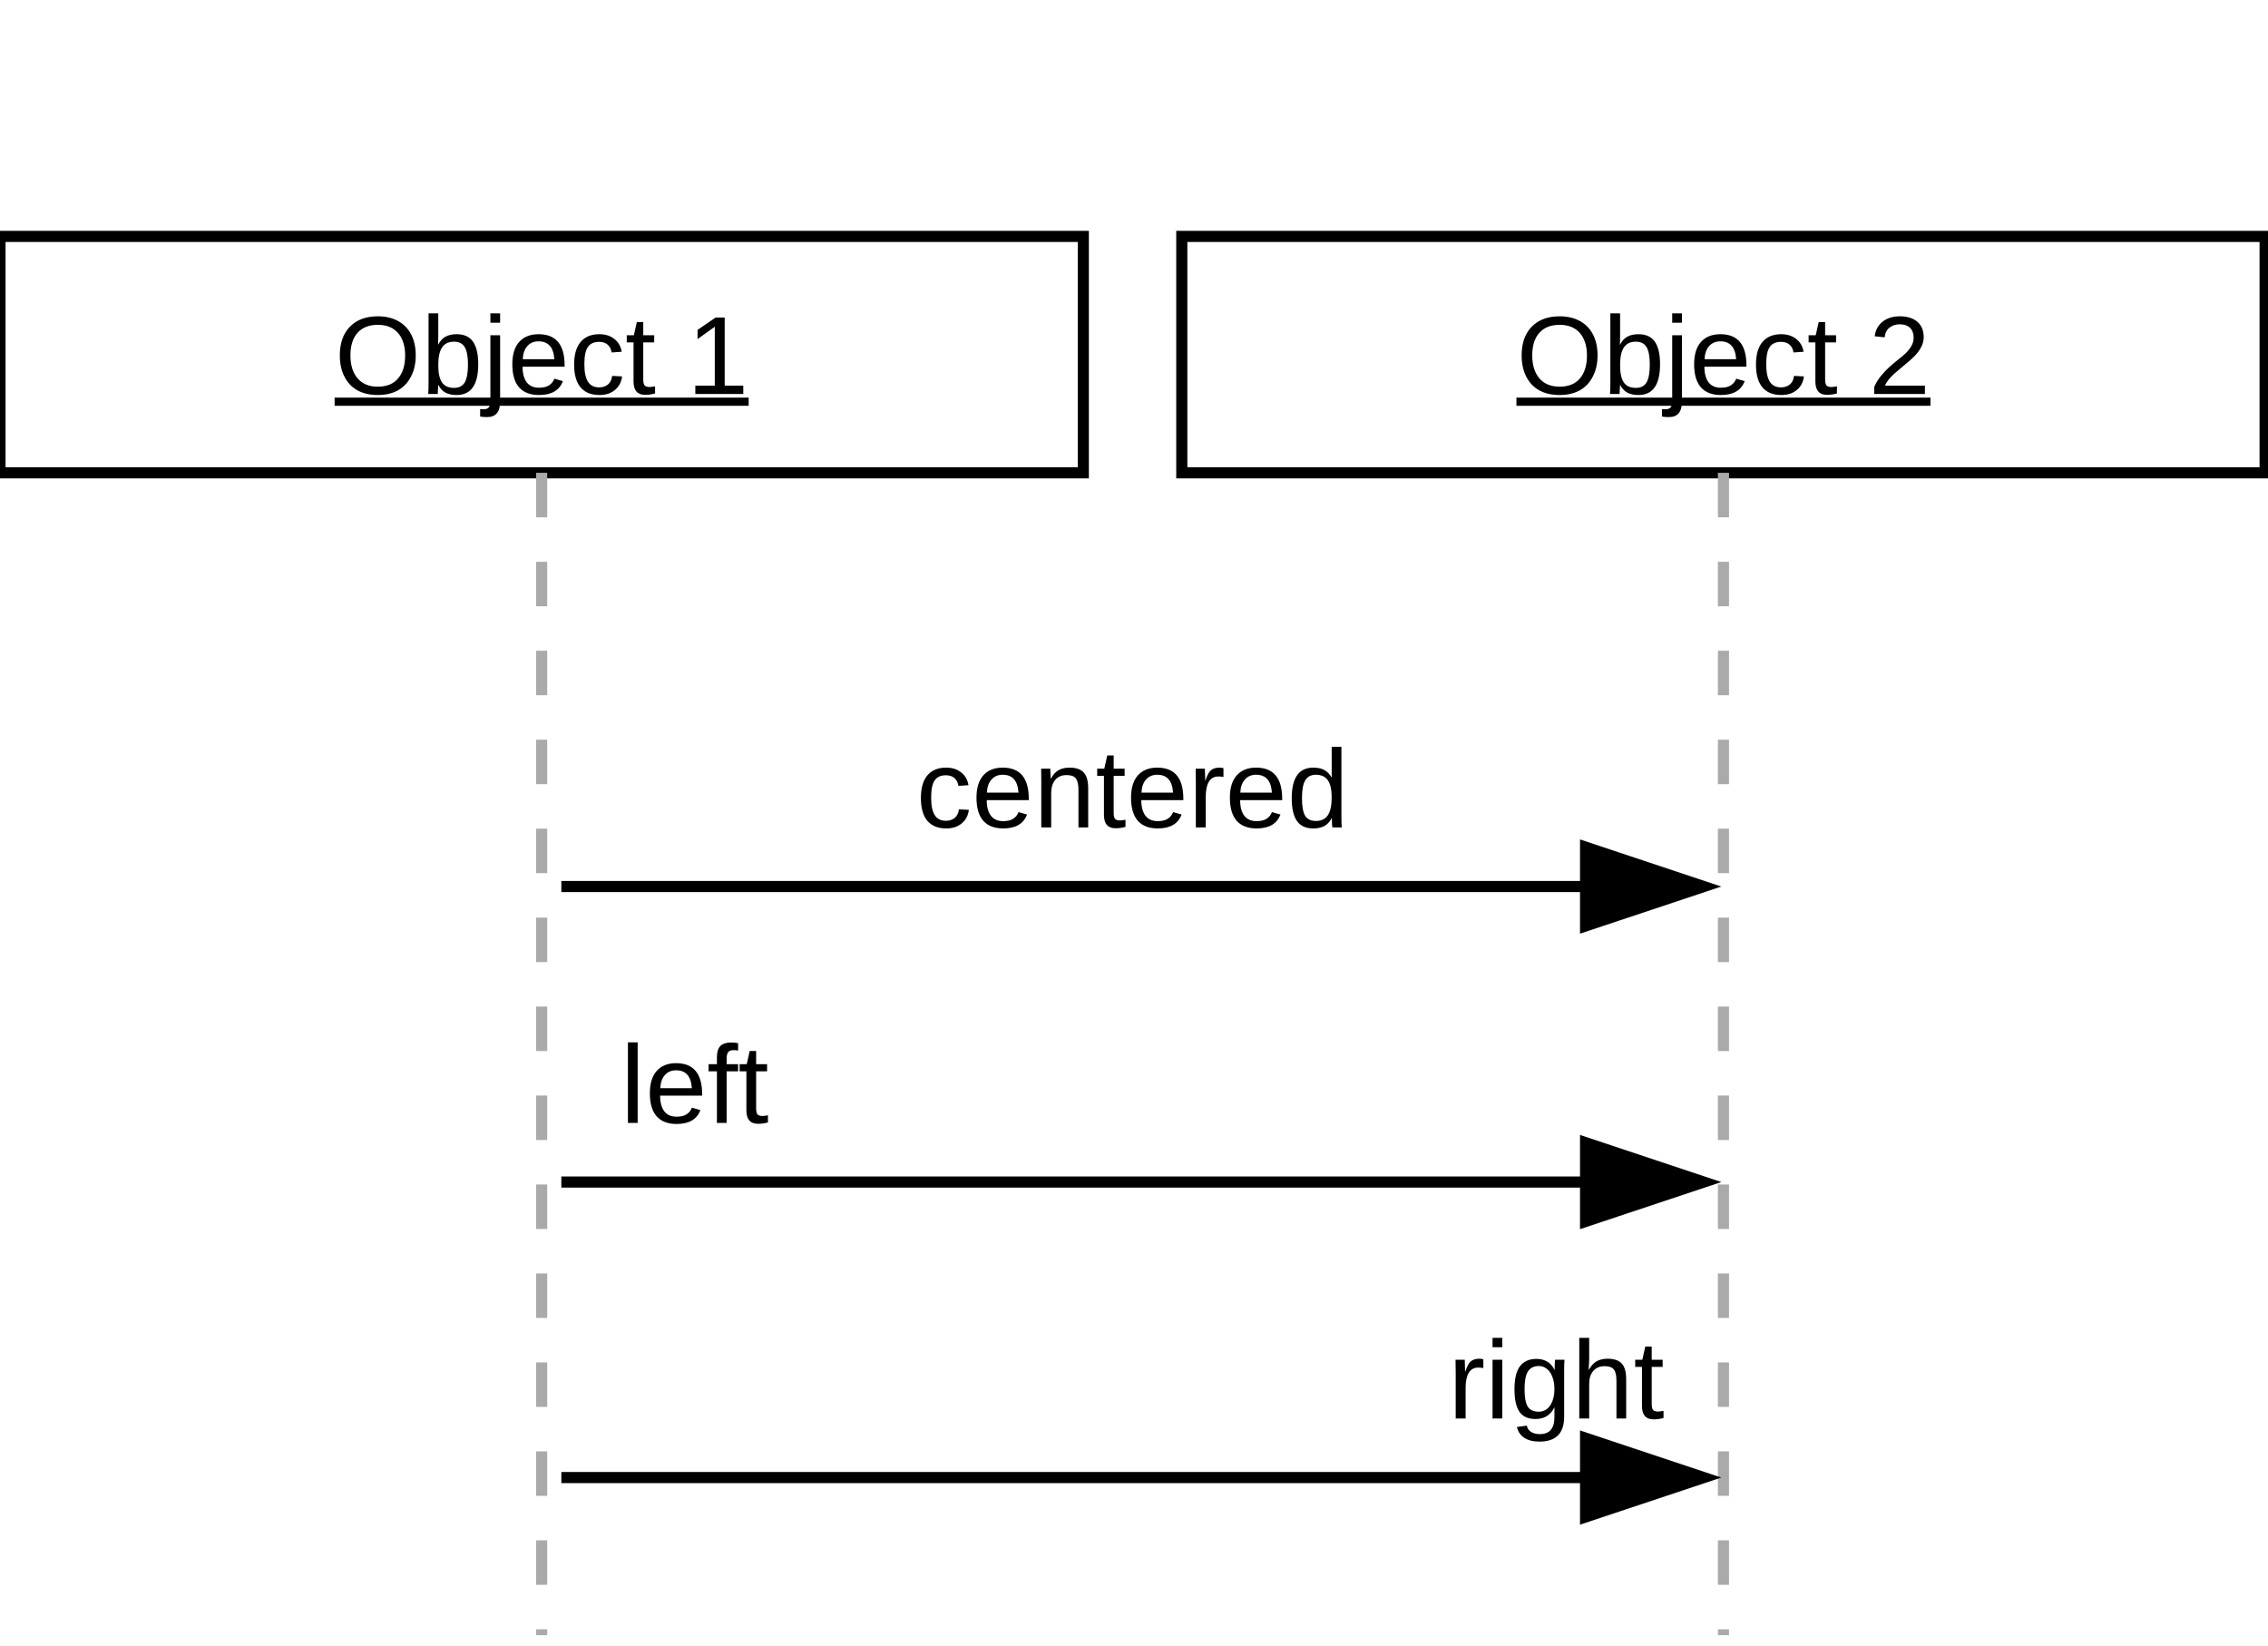
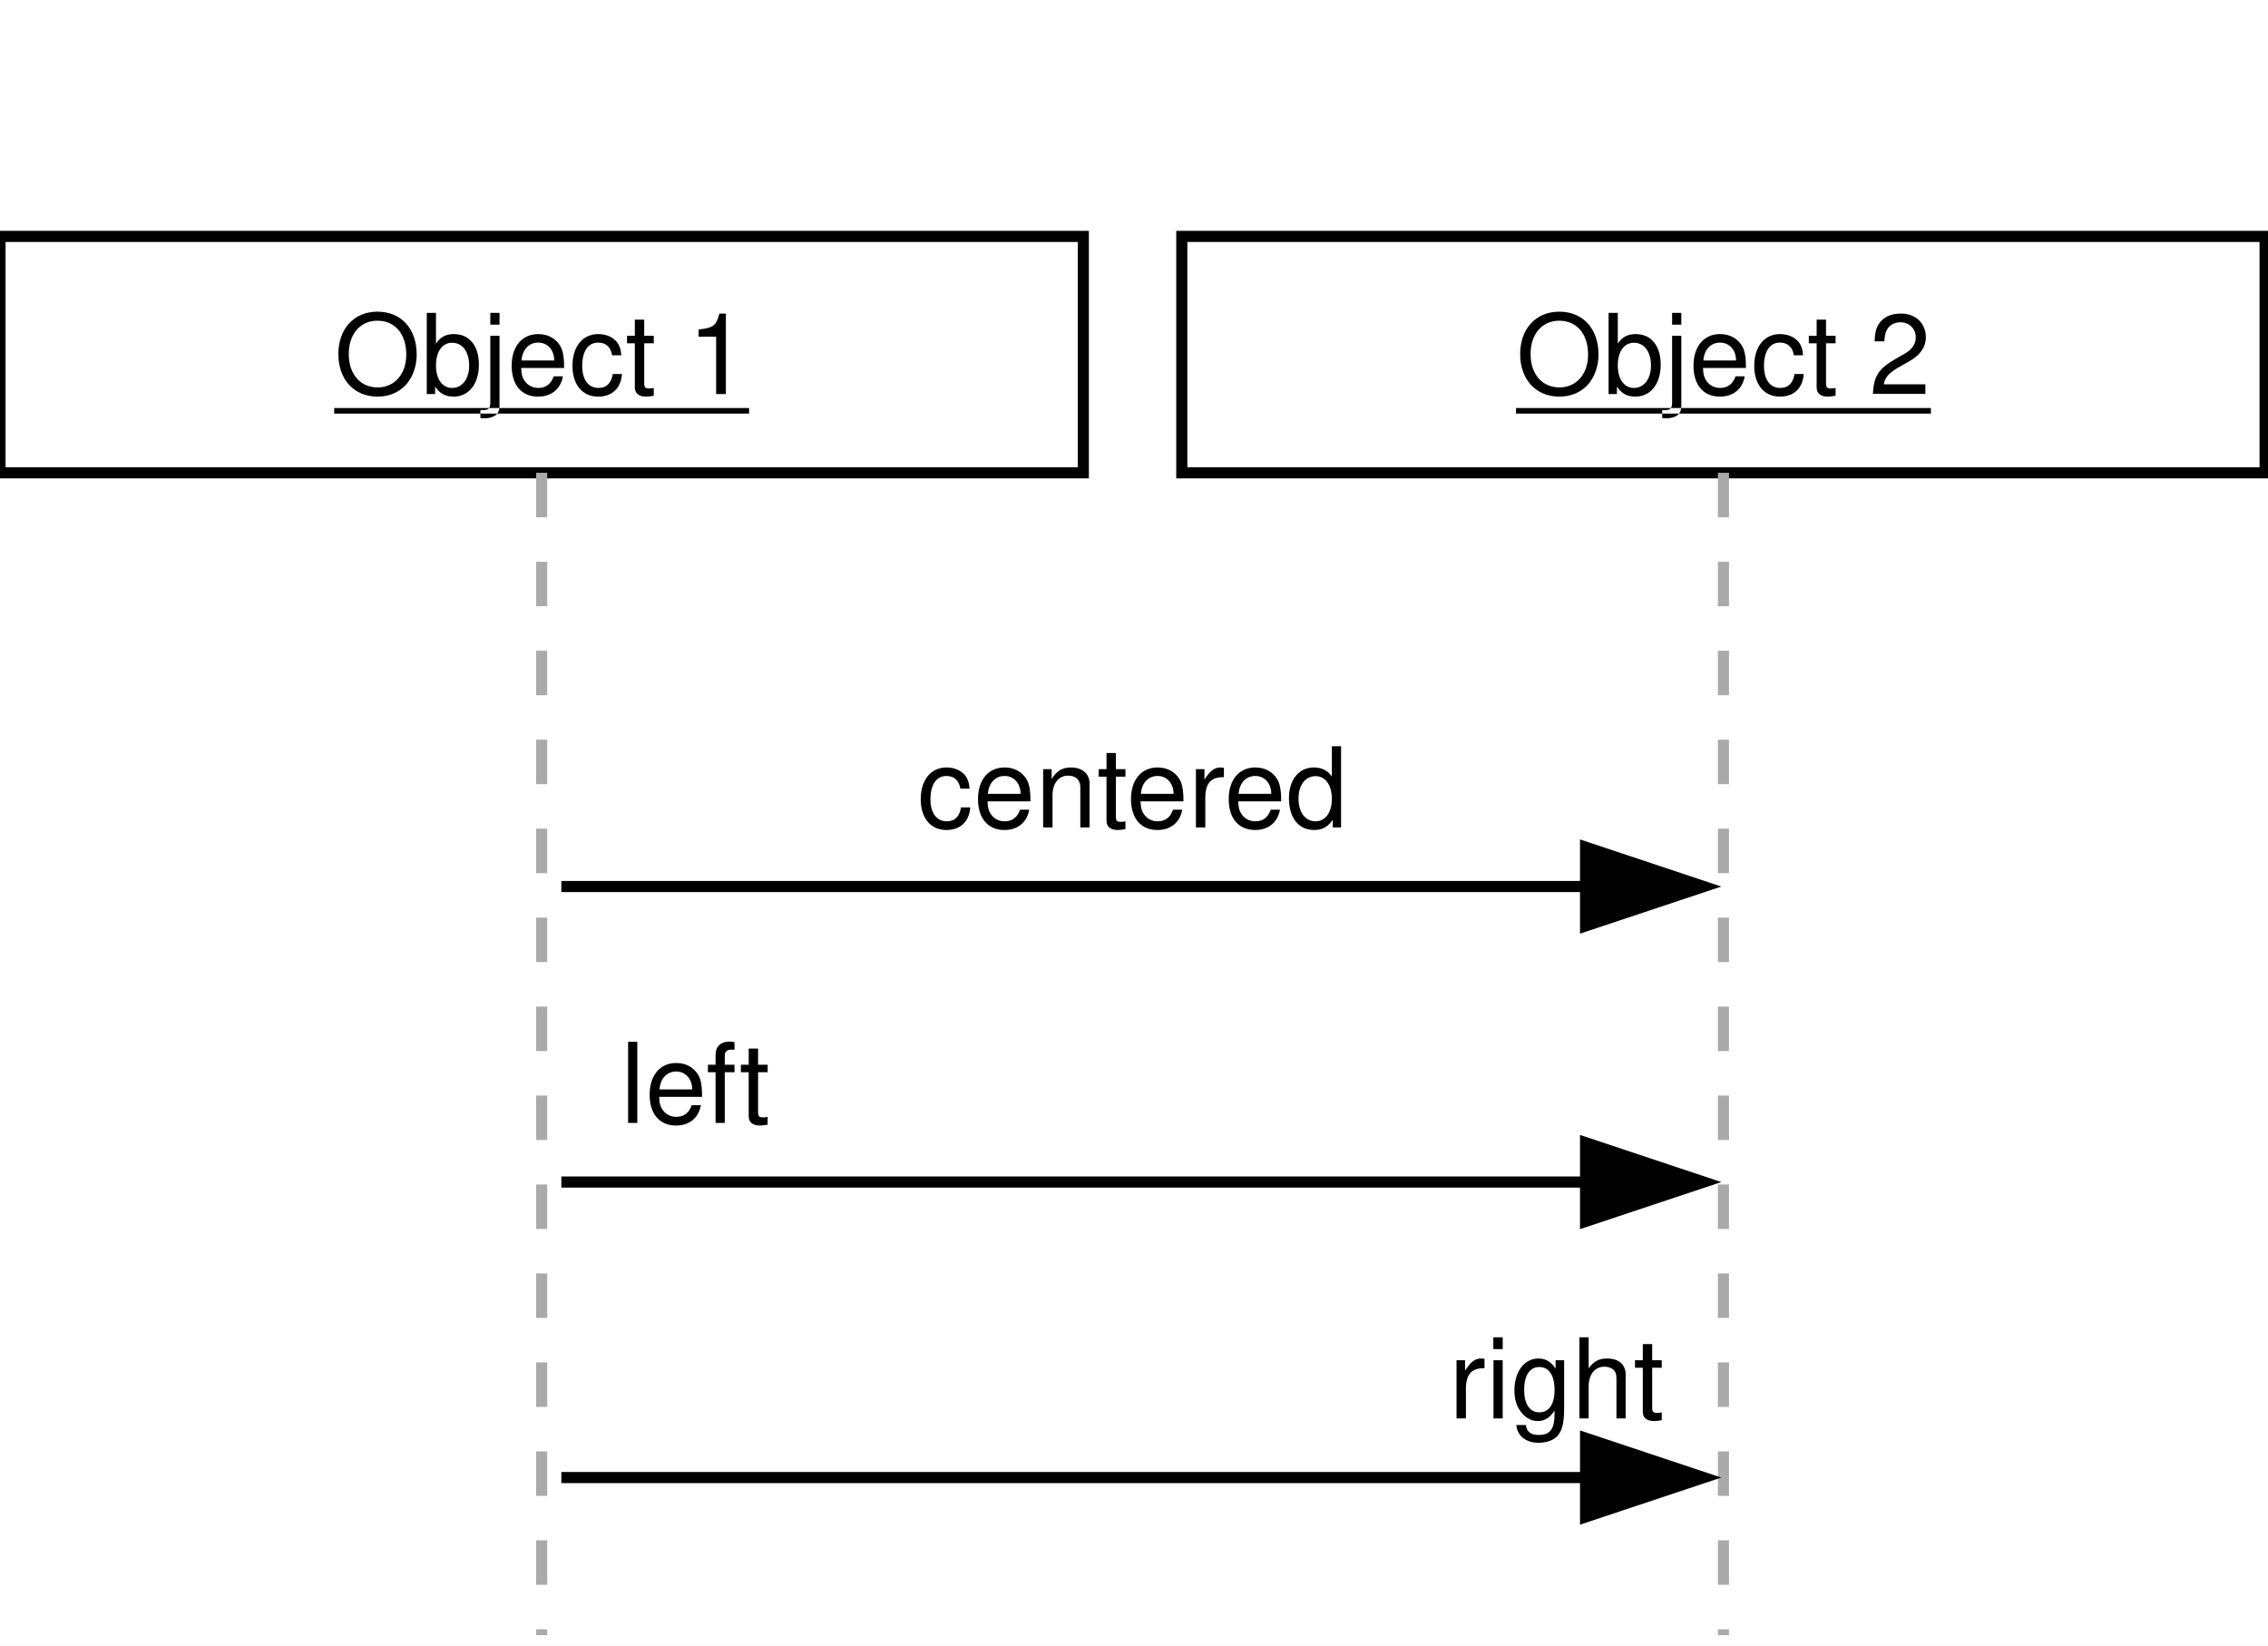
<svg xmlns="http://www.w3.org/2000/svg" baseProfile="full" height="148px" version="1.1" width="204px">
  <defs />
  <g id="shapes" transform="scale(1.0)">
    <rect fill="white" height="100%" width="100%" x="0" y="0" />
    <rect fill="white" height="21.26" stroke="black" stroke-width="1" width="97.441" x="0.0" y="21.26" />
-     <text fill="black" font-family="Arial, Helvetica, sans-serif" font-size="10px" text-anchor="middle" text-decoration="underline" x="48.72" y="35.433">Object 1</text>
+     <text fill="black" font-family="Helvetica, Arial, sans-serif" font-size="10px" text-anchor="middle" text-decoration="underline" x="48.72" y="35.433">Object 1</text>
    <rect fill="white" height="21.26" stroke="black" stroke-width="1" width="97.441" x="106.299" y="21.26" />
-     <text fill="black" font-family="Arial, Helvetica, sans-serif" font-size="10px" text-anchor="middle" text-decoration="underline" x="155.02" y="35.433">Object 2</text>
+     <text fill="black" font-family="Helvetica, Arial, sans-serif" font-size="10px" text-anchor="middle" text-decoration="underline" x="155.02" y="35.433">Object 2</text>
    <line stroke="#aaaaaa" stroke-dasharray="4" stroke-width="1" x1="48.72" x2="48.72" y1="42.52" y2="147.047" />
    <line stroke="#aaaaaa" stroke-dasharray="4" stroke-width="1" x1="155.02" x2="155.02" y1="42.52" y2="147.047" />
-     <text fill="black" font-family="Arial, Helvetica, sans-serif" font-size="10px" text-anchor="middle" x="101.87" y="74.409">centered</text>
+     <text fill="black" font-family="Helvetica, Arial, sans-serif" font-size="10px" text-anchor="middle" x="101.87" y="74.409">centered</text>
    <line stroke="black" stroke-width="1" x1="50.492" x2="151.476" y1="79.724" y2="79.724" />
    <polygon fill="black" points="142.618,83.268 153.248,79.724 142.618,76.181" stroke="black" />
-     <text fill="black" font-family="Arial, Helvetica, sans-serif" font-size="10px" text-anchor="start" x="55.807" y="100.984">left</text>
+     <text fill="black" font-family="Helvetica, Arial, sans-serif" font-size="10px" text-anchor="start" x="55.807" y="100.984">left</text>
    <line stroke="black" stroke-width="1" x1="50.492" x2="151.476" y1="106.299" y2="106.299" />
    <polygon fill="black" points="142.618,109.843 153.248,106.299 142.618,102.756" stroke="black" />
-     <text fill="black" font-family="Arial, Helvetica, sans-serif" font-size="10px" text-anchor="end" x="149.705" y="127.559">right</text>
+     <text fill="black" font-family="Helvetica, Arial, sans-serif" font-size="10px" text-anchor="end" x="149.705" y="127.559">right</text>
    <line stroke="black" stroke-width="1" x1="50.492" x2="151.476" y1="132.874" y2="132.874" />
    <polygon fill="black" points="142.618,136.417 153.248,132.874 142.618,129.331" stroke="black" />
  </g>
</svg>
